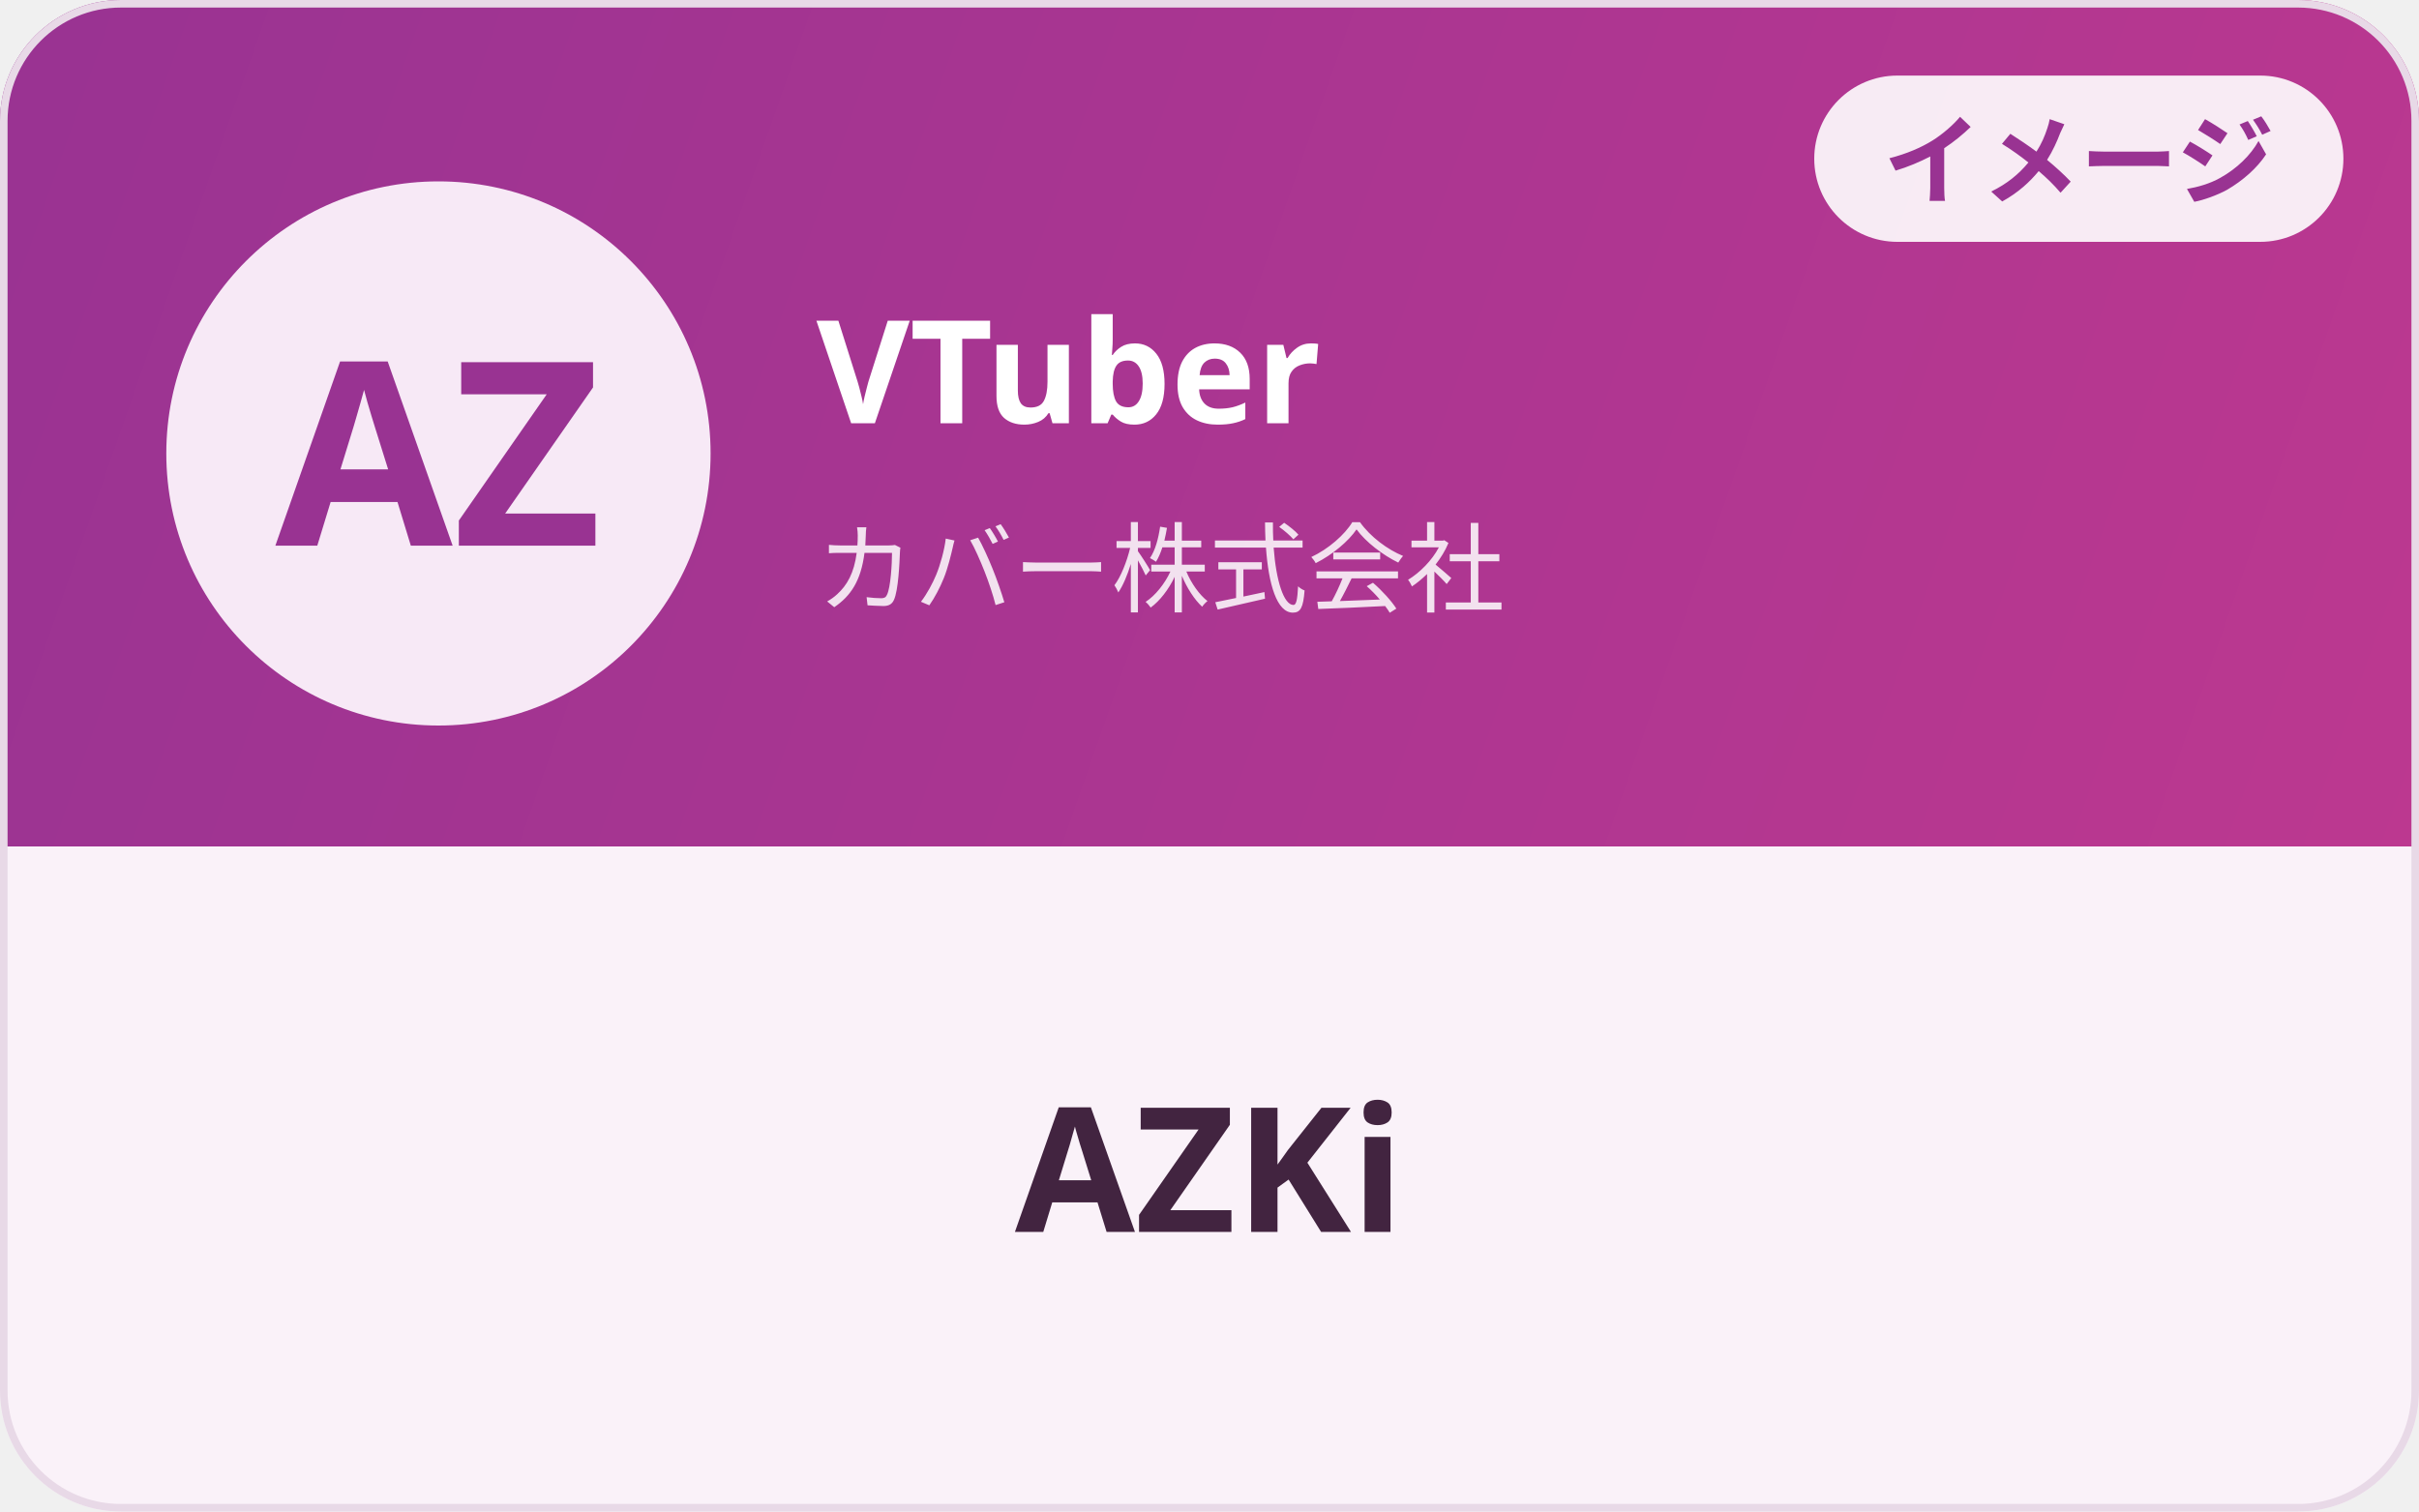
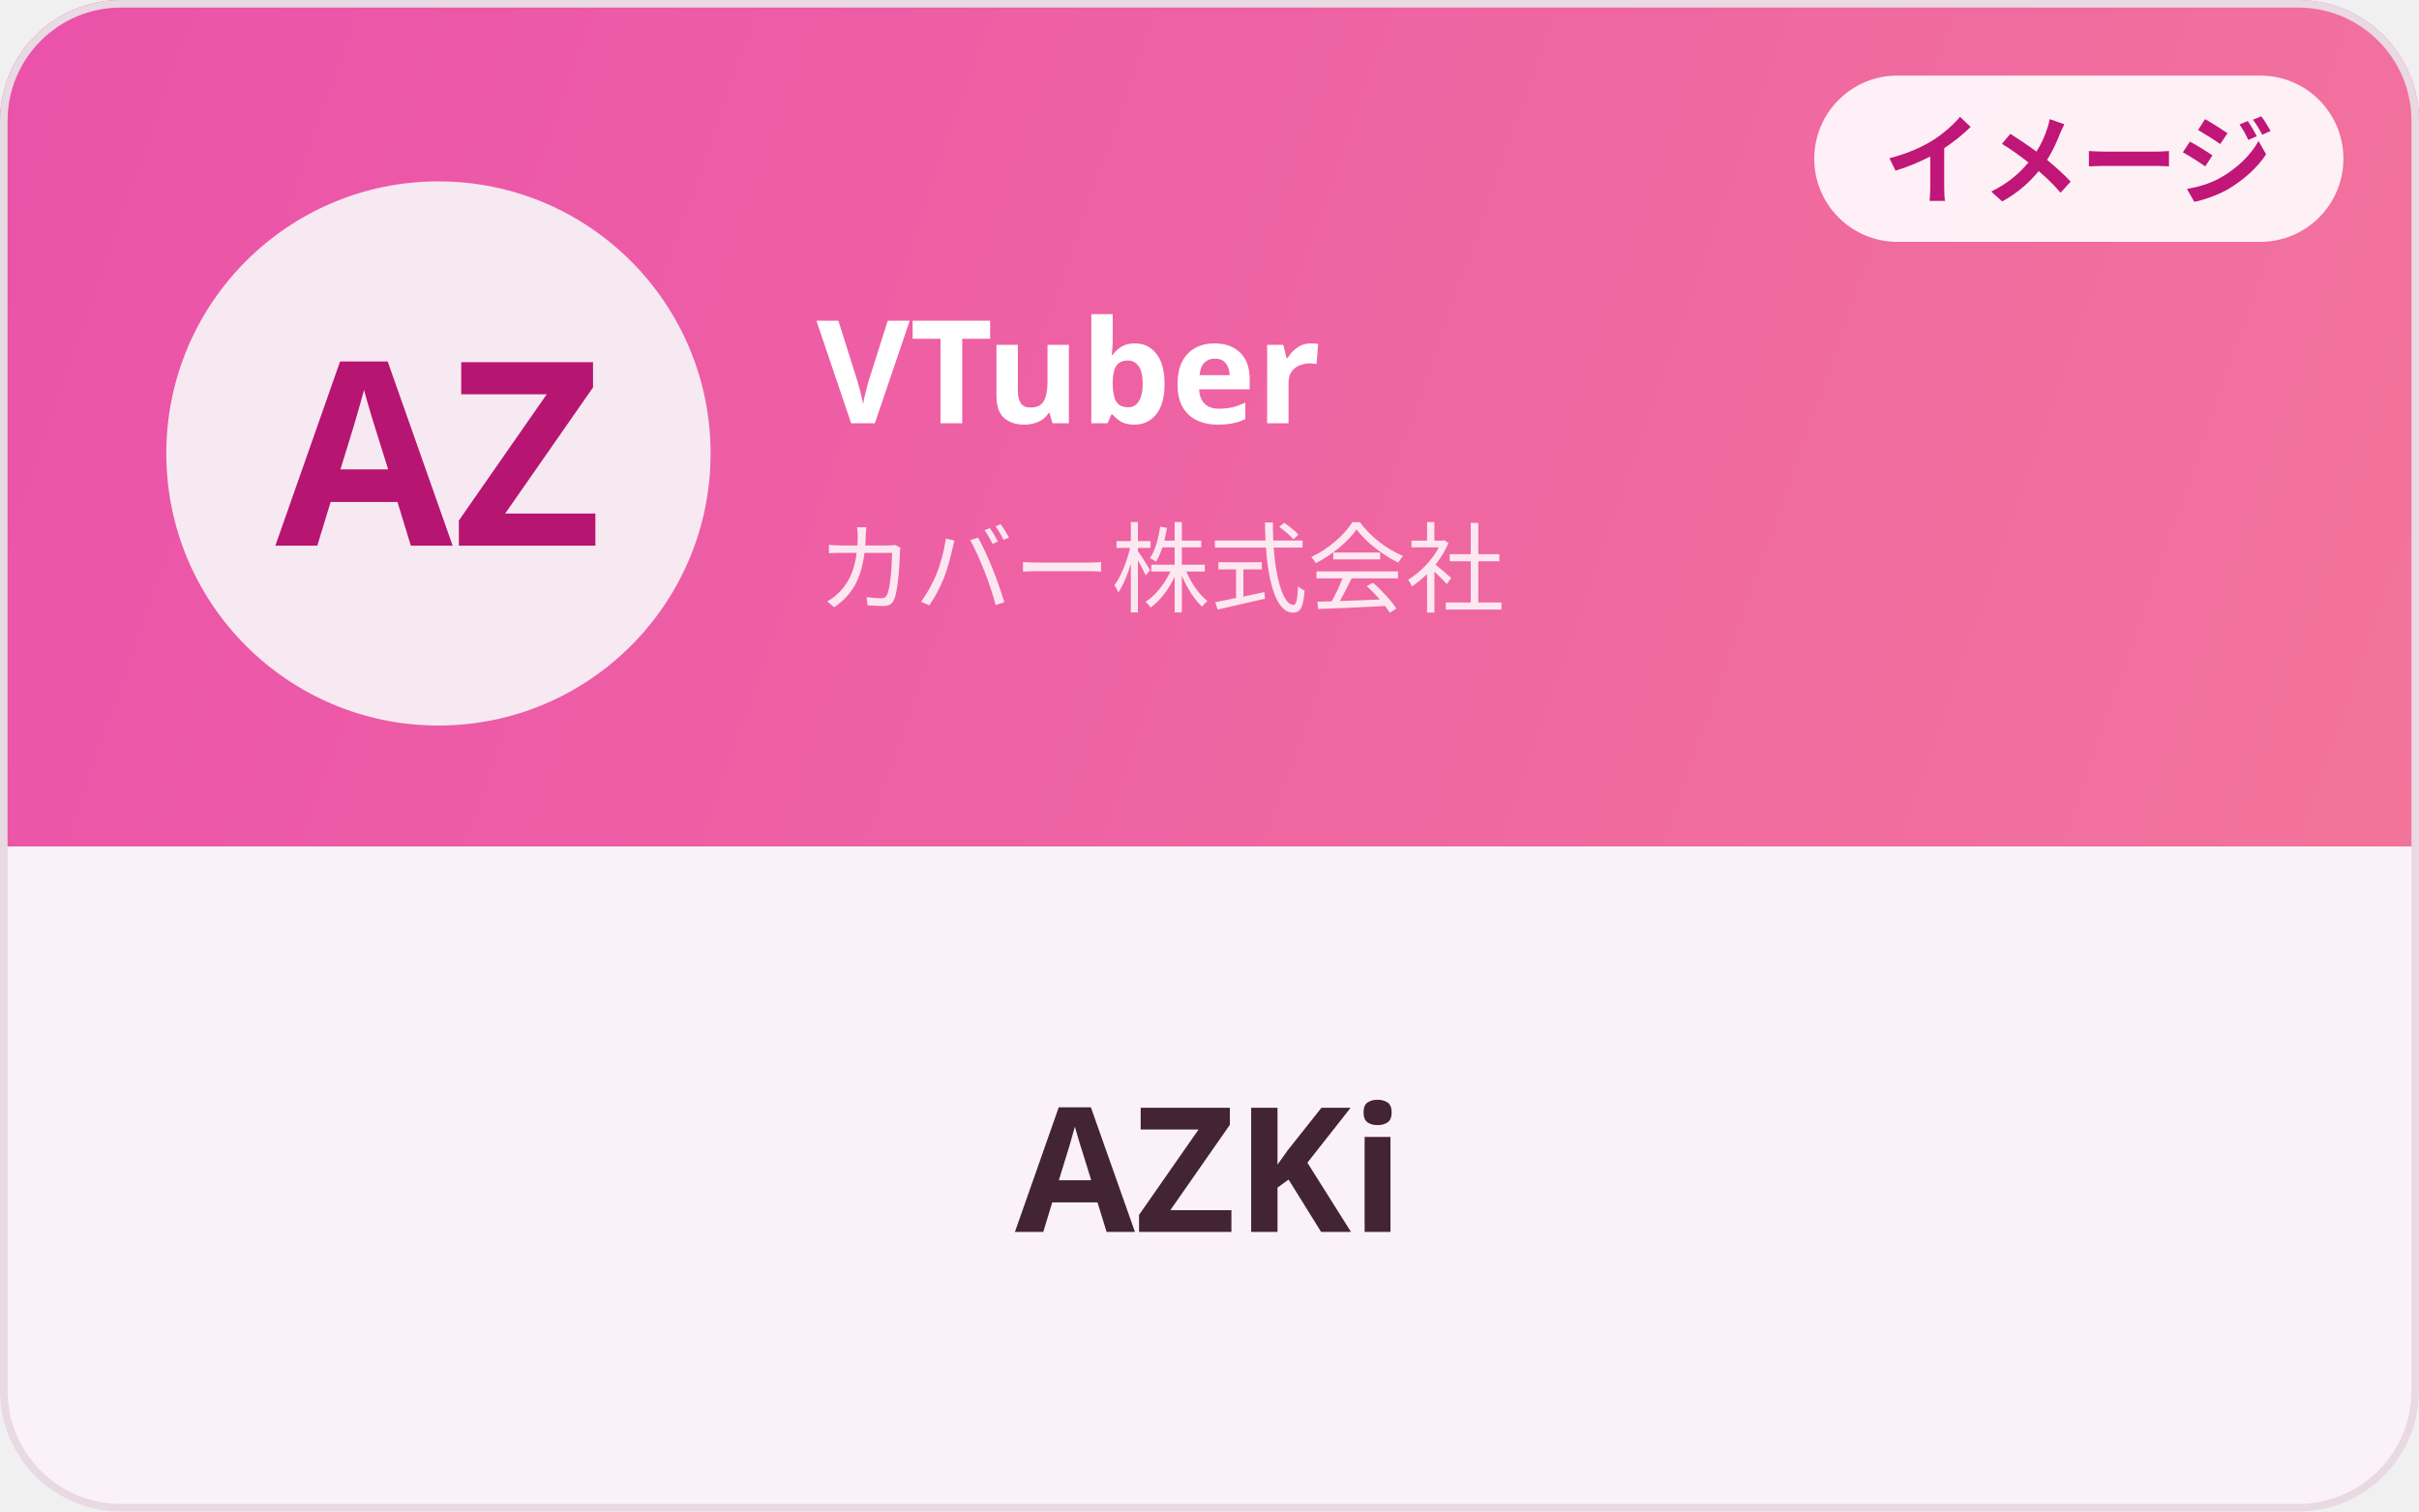
<svg xmlns="http://www.w3.org/2000/svg" viewBox="0 0 320 200" width="320" height="200" role="img" aria-label="AZKiのイメージ画像">
  <defs>
    <linearGradient id="g4d4111fd72" gradientUnits="userSpaceOnUse" x1="0" y1="0" x2="320" y2="112">
-       <stop offset="0" stop-color="#993392" />
-       <stop offset="1" stop-color="#bc3890" />
+       <stop offset="0" stop-color="#eb52aa" />
+       <stop offset="1" stop-color="#f2749b" />
    </linearGradient>
    <clipPath id="c4d4111fd72">
      <rect x="0" y="0" width="320" height="200" rx="16" />
    </clipPath>
  </defs>
  <g clip-path="url(#c4d4111fd72)" font-family="'Hiragino Sans','Noto Sans JP','Yu Gothic',sans-serif">
-     <rect x="0" y="0" width="320" height="200" fill="#faf2f9" />
+     <rect x="0" y="0" width="320" height="200" fill="#faf2f7" />
    <rect x="0" y="0" width="320" height="112" fill="url(#g4d4111fd72)" />
-     <circle cx="58" cy="60" r="36" fill="#f7e9f6" />
-     <text x="58" y="72.2" text-anchor="middle" font-size="34" font-weight="700" fill="#993392">AZ</text>
+     <circle cx="58" cy="60" r="36" fill="#f7e9f1" />
+     <text x="58" y="72.2" text-anchor="middle" font-size="34" font-weight="700" fill="#b71572">AZ</text>
    <text x="108" y="56" font-size="19" font-weight="700" fill="#ffffff">VTuber</text>
    <text x="108" y="80" font-size="13" fill="#ffffff" fill-opacity="0.85">カバー株式会社</text>
    <rect x="240" y="10" width="70" height="22" rx="11" fill="#ffffff" fill-opacity="0.9" />
-     <text x="275" y="26" text-anchor="middle" font-size="13" font-weight="600" fill="#993392">イメージ</text>
-     <text x="160" y="163.0" text-anchor="middle" font-size="23" font-weight="700" fill="#422440">AZKi</text>
+     <text x="275" y="26" text-anchor="middle" font-size="13" font-weight="600" fill="#c01678">イメージ</text>
+     <text x="160" y="163.0" text-anchor="middle" font-size="23" font-weight="700" fill="#422435">AZKi</text>
  </g>
-   <rect x="0.5" y="0.5" width="319" height="199" rx="15.5" fill="none" stroke="#e8d9e7" />
+   <rect x="0.5" y="0.5" width="319" height="199" rx="15.5" fill="none" stroke="#e8d9e2" />
</svg>
